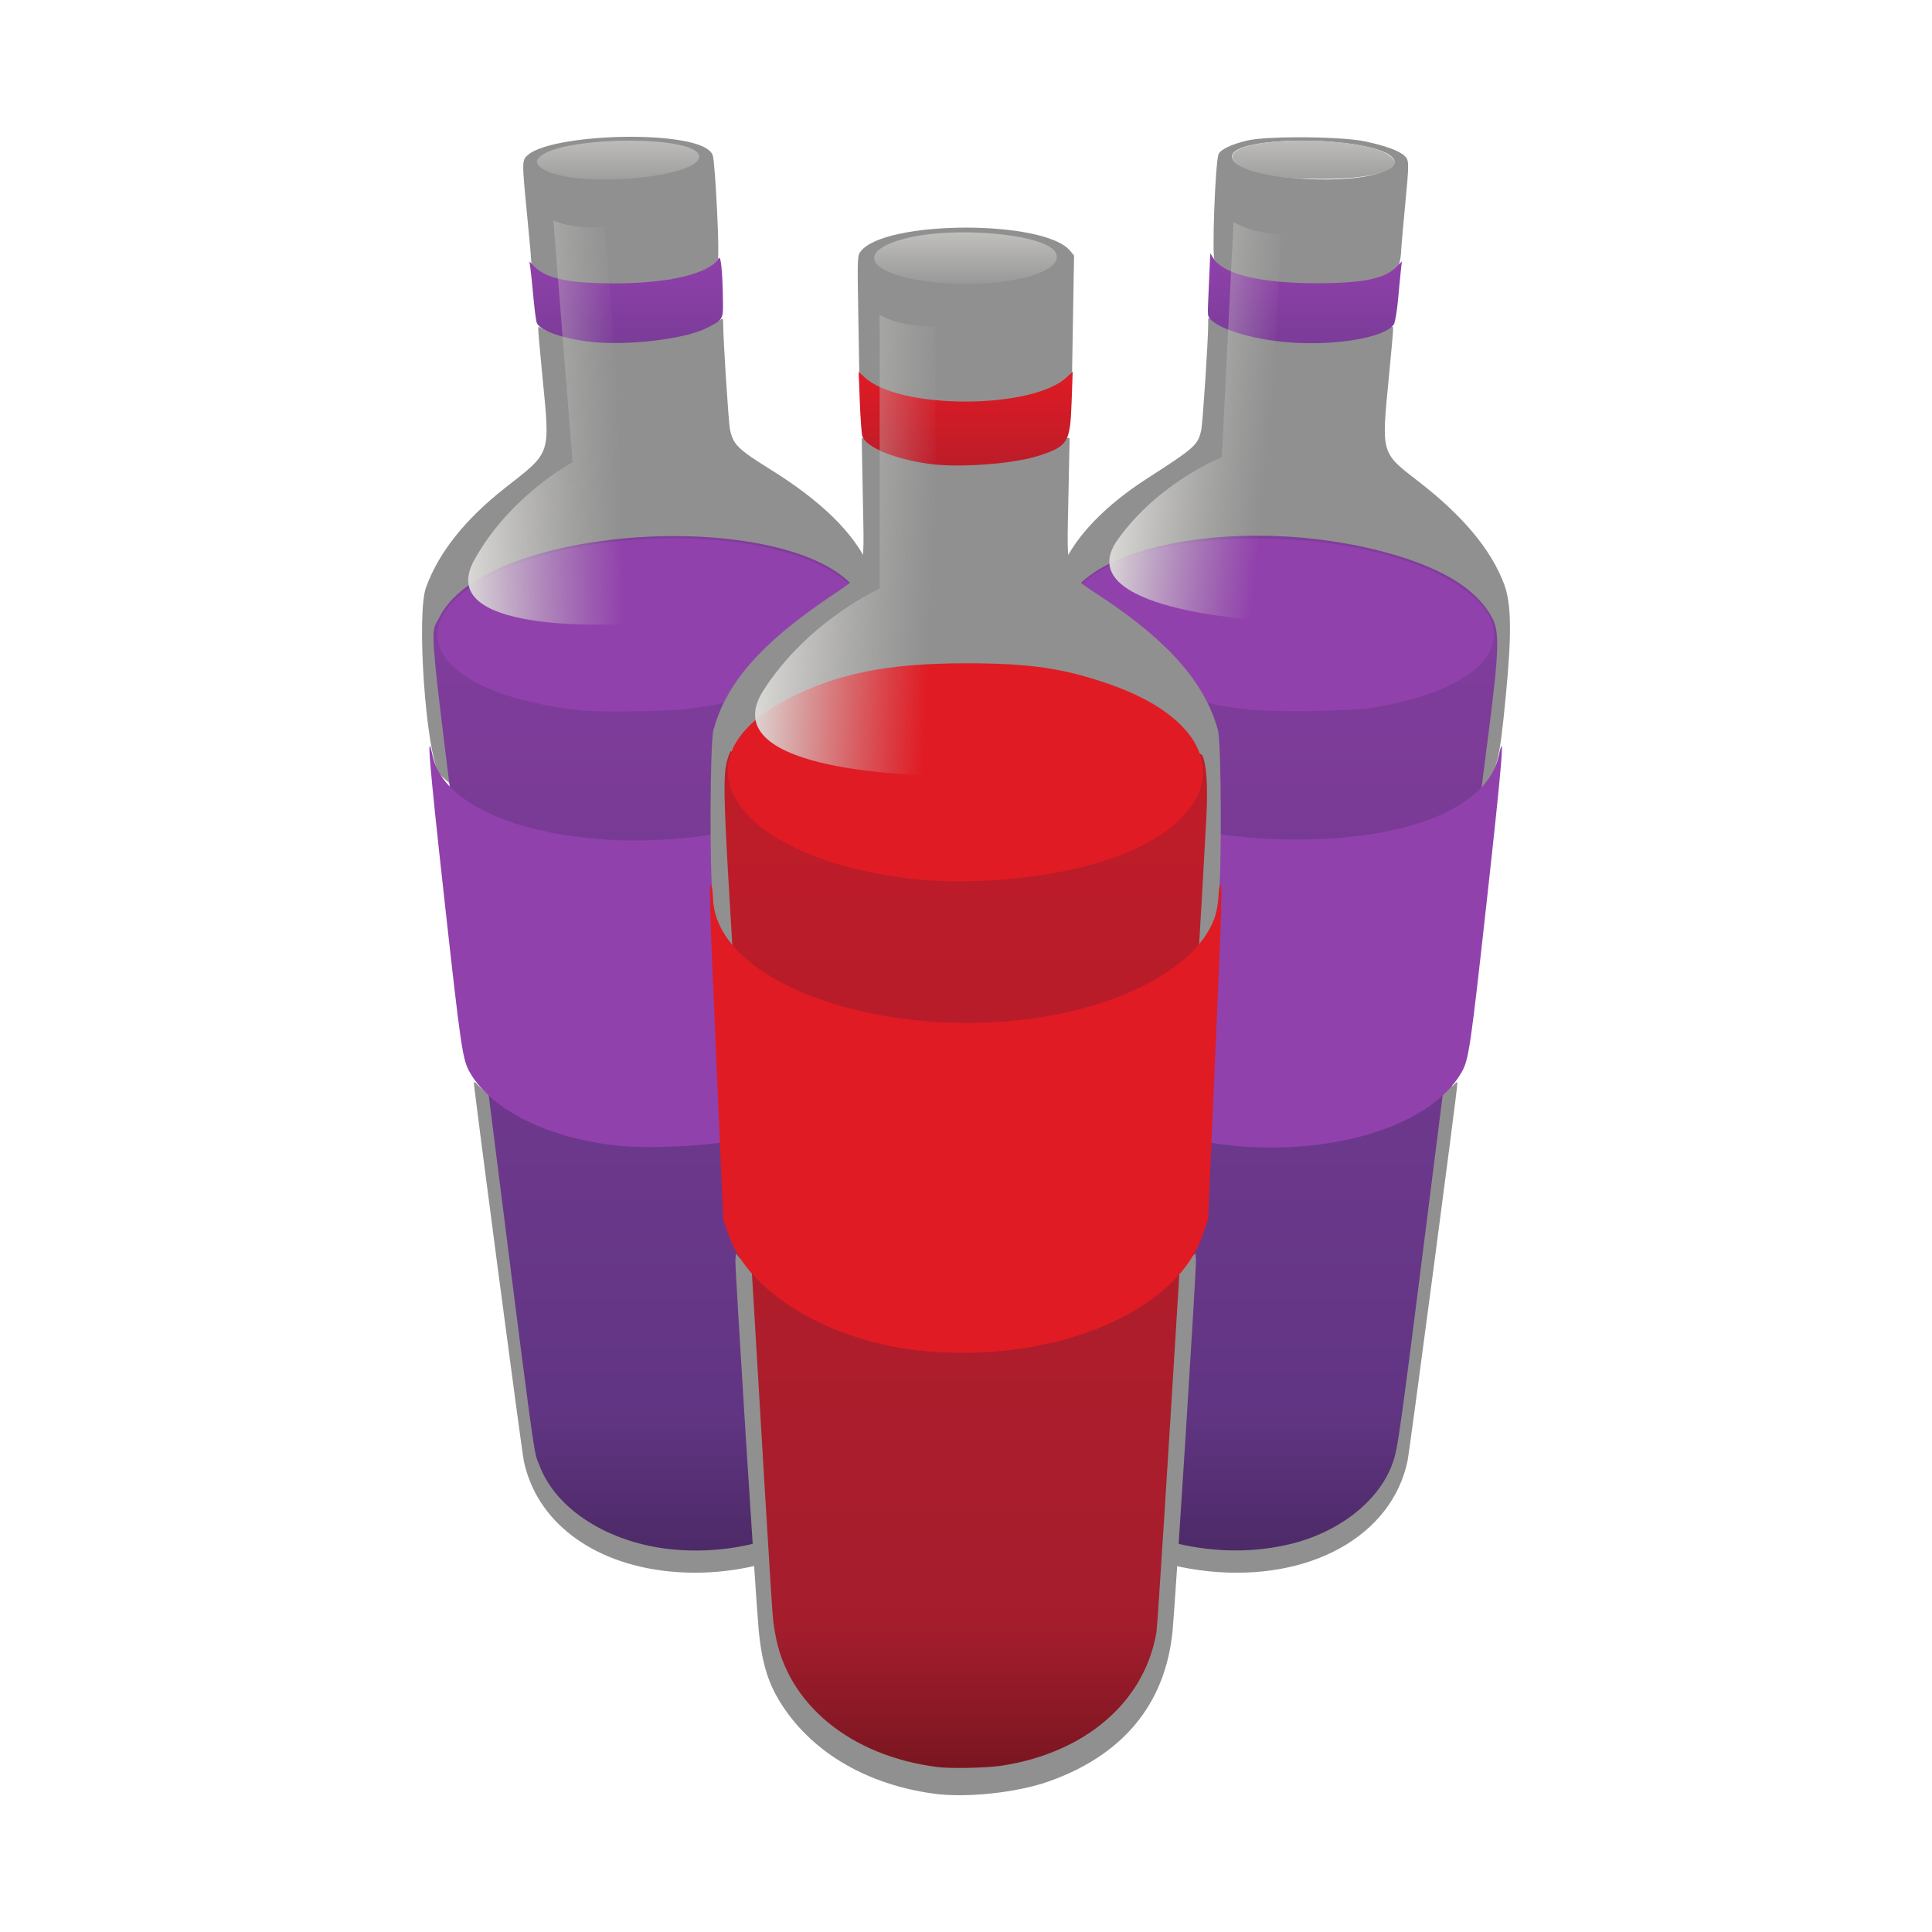
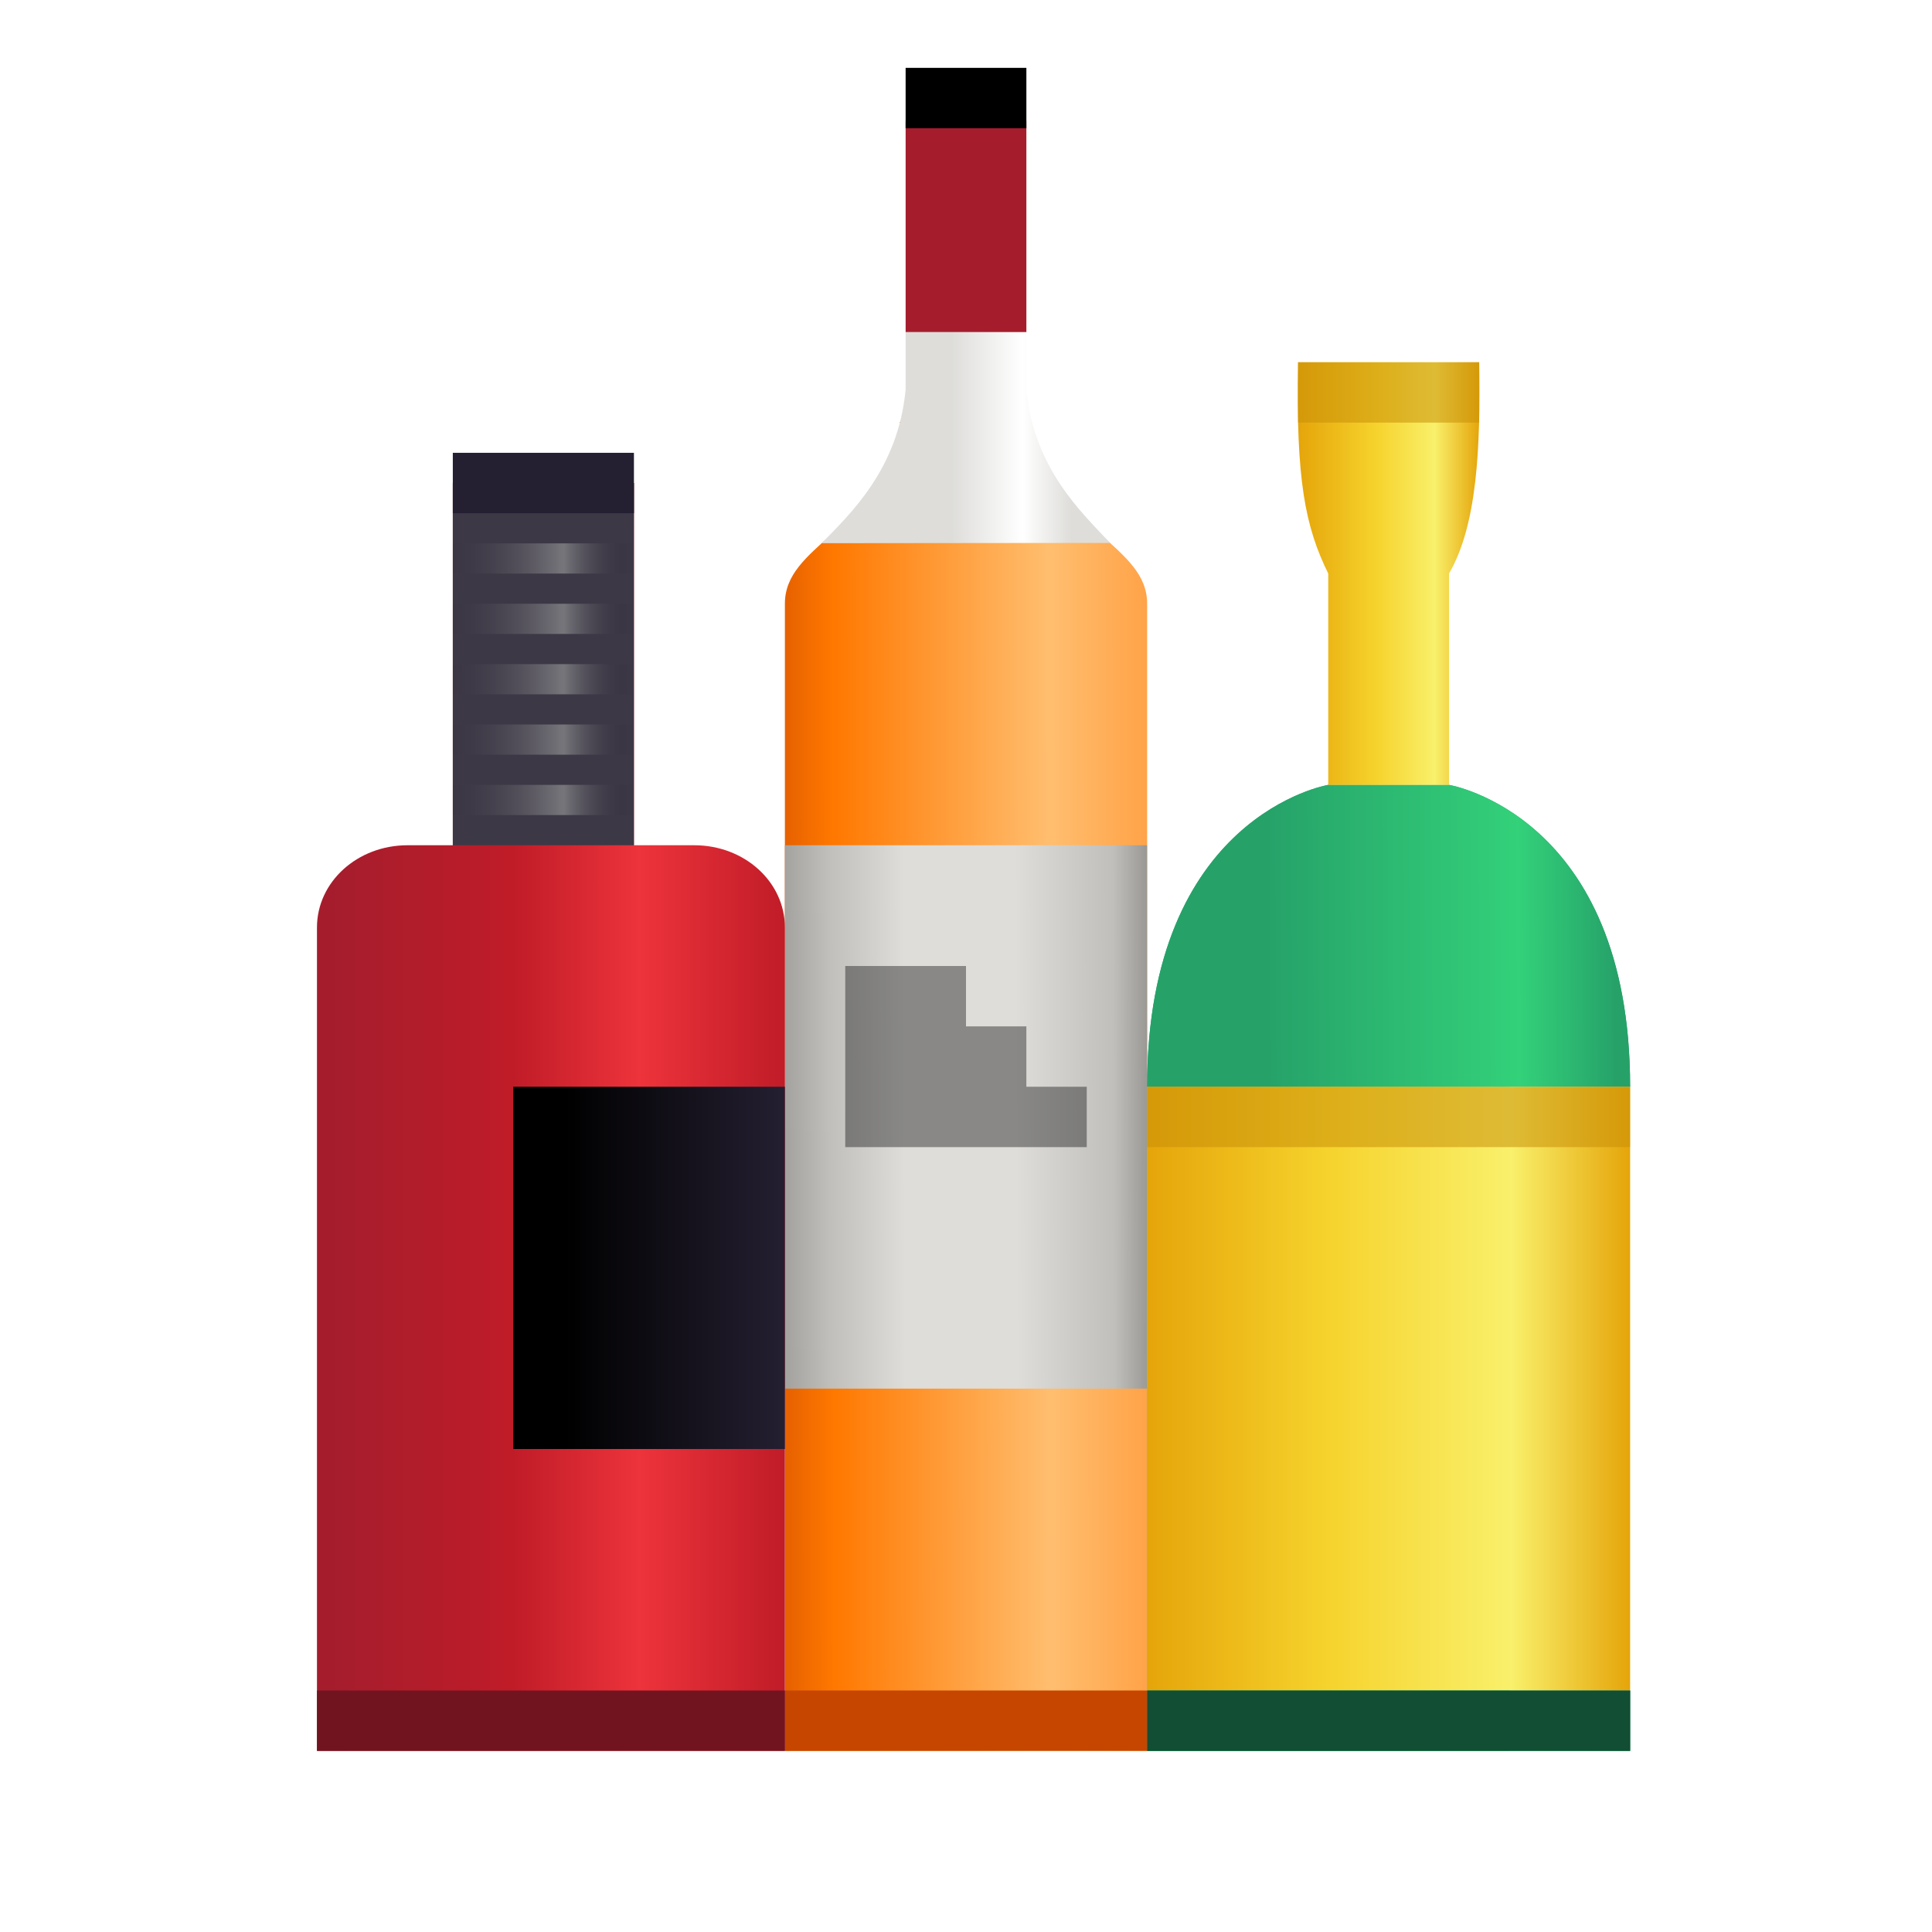
- <svg xmlns="http://www.w3.org/2000/svg" xmlns:xlink="http://www.w3.org/1999/xlink" width="128" height="128" id="svg11300" version="1.0" style="display:inline;enable-background:new" viewBox="0 0 128 128">
-   <defs id="defs3">
-     <linearGradient id="linearGradient2895">
-       <stop style="stop-color:#c0bfbc;stop-opacity:1;" offset="0" id="stop2891" />
-       <stop style="stop-color:#9e9e9e;stop-opacity:1" offset="1" id="stop2893" />
-     </linearGradient>
-     <linearGradient id="linearGradient2887">
-       <stop style="stop-color:#c0bfbc;stop-opacity:1;" offset="0" id="stop2883" />
-       <stop style="stop-color:#989898;stop-opacity:1" offset="1" id="stop2885" />
-     </linearGradient>
-     <linearGradient id="linearGradient2881">
-       <stop style="stop-color:#e01b24;stop-opacity:1" offset="0" id="stop2877" />
-       <stop style="stop-color:#bc1c29;stop-opacity:1" offset="1" id="stop2879" />
-     </linearGradient>
-     <linearGradient id="linearGradient2853">
-       <stop style="stop-color:#9141ac;stop-opacity:1" offset="0" id="stop2849" />
-       <stop style="stop-color:#7b3c98;stop-opacity:1" offset="1" id="stop2851" />
-     </linearGradient>
-     <linearGradient id="linearGradient2568">
-       <stop style="stop-color:#813d9c;stop-opacity:1" offset="0" id="stop2564" />
-       <stop style="stop-color:#613583;stop-opacity:1" offset="0.852" id="stop2899" />
-       <stop style="stop-color:#4d2a68;stop-opacity:1" offset="1" id="stop2566" />
-     </linearGradient>
-     <linearGradient id="linearGradient2554">
-       <stop style="stop-color:#c01c28;stop-opacity:1" offset="0" id="stop2550" />
-       <stop style="stop-color:#a51d2d;stop-opacity:1" offset="0.858" id="stop2901" />
-       <stop style="stop-color:#7a1621;stop-opacity:1" offset="1" id="stop2552" />
-     </linearGradient>
-     <linearGradient id="linearGradient2412">
-       <stop style="stop-color:#deddda;stop-opacity:1" offset="0" id="stop2408" />
-       <stop style="stop-color:#c0bfbc;stop-opacity:0;" offset="1" id="stop2410" />
-     </linearGradient>
-     <linearGradient xlink:href="#linearGradient2412" id="linearGradient2414" x1="98.59" y1="68.809" x2="123.801" y2="70.163" gradientUnits="userSpaceOnUse" />
-     <linearGradient xlink:href="#linearGradient2412" id="linearGradient2431" gradientUnits="userSpaceOnUse" x1="98.59" y1="68.809" x2="123.801" y2="70.163" gradientTransform="matrix(0.9079298,-0.06823096,0.07009362,0.8838026,-38.20645,-0.9809558)" />
-     <linearGradient xlink:href="#linearGradient2412" id="linearGradient2440" gradientUnits="userSpaceOnUse" x1="98.59" y1="68.809" x2="123.801" y2="70.163" gradientTransform="matrix(0.8599143,0.04260748,-0.04260748,0.8599143,67.95551,-12.6966)" />
-     <linearGradient xlink:href="#linearGradient2554" id="linearGradient2548" x1="127.223" y1="100.167" x2="127.223" y2="244.113" gradientUnits="userSpaceOnUse" />
-     <linearGradient xlink:href="#linearGradient2568" id="linearGradient2562" x1="452.591" y1="456.902" x2="452.591" y2="1183.095" gradientUnits="userSpaceOnUse" />
-     <linearGradient xlink:href="#linearGradient2853" id="linearGradient2847" x1="78.849" y1="29.497" x2="78.849" y2="42.576" gradientUnits="userSpaceOnUse" />
-     <linearGradient xlink:href="#linearGradient2881" id="linearGradient2875" x1="128.642" y1="46.558" x2="128.642" y2="59.973" gradientUnits="userSpaceOnUse" />
-     <linearGradient xlink:href="#linearGradient2887" id="linearGradient2889" x1="128.094" y1="26.941" x2="128.094" y2="34.254" gradientUnits="userSpaceOnUse" />
-     <linearGradient xlink:href="#linearGradient2895" id="linearGradient2897" x1="126.714" y1="13.388" x2="126.714" y2="19.516" gradientUnits="userSpaceOnUse" />
-   </defs>
-   <g id="layer1" style="display:inline" transform="translate(0,-172)">
-     <g id="g2378" style="display:inline" transform="matrix(0.4681728,0,0,0.4681728,4.019577,174.8066)">
-       <g id="g2348" style="display:inline">
-         <path id="path2356" style="fill:#909090;stroke-width:1.333" d="m 449.311,74.236 c -34,-0.094 -70.995,5.034 -81.75,14.084 -5.038,4.239 -5.046,4.718 -0.826,47.799 1.721,17.573 3.658,38.341 3.319,39.225 10.832,33.199 94.776,14.682 110.378,10.75 17.716,1.121 33.411,-10.341 36.217,-15.584 1.578,-2.949 -2.071,-76.752 -4.053,-81.959 -0.855,-2.248 -3.529,-4.658 -7.064,-6.369 -11.095,-5.371 -32.957,-7.881 -56.221,-7.945 z m 522.133,0.383 c -16.337,0.073 -31.451,0.895 -38.447,2.521 -12.355,2.873 -21.377,7.182 -22.73,10.857 -2.554,6.936 -5.261,79.857 -3.088,83.174 31.643,41.677 143.044,50.877 146.568,-5.422 0.158,-3.804 1.518,-19.682 3.022,-35.285 3.49,-36.225 3.479,-37.803 -0.268,-41.299 -4.224,-3.941 -14.688,-7.78 -30.637,-11.242 -10.39,-2.255 -33.415,-3.399 -54.42,-3.305 z m 3.209,2.689 c 32.043,-0.12 67.589,4.886 73.422,14.525 3.367,5.564 -7.971,11.686 -26.338,14.225 -42.11,5.82 -100.902,-3.571 -100.902,-16.117 0,-8.429 25.545,-12.527 53.818,-12.633 z M 513.26,130.062 c -342.173,-86.708 -171.087,-43.354 0,0 z m 388.906,86.965 v 4.584 c 0,12.487 -4.305,77.979 -5.471,83.219 -2.622,11.786 -4.912,13.835 -42.381,37.941 -32.894,21.163 -55.82,44.892 -66.777,69.121 -6.674,14.756 -9.561,35.983 -11.963,87.914 -0.669,14.469 -1.479,26.769 -1.799,27.334 -1.539,2.714 2.011,22.468 5.291,29.445 62.644,74.748 256.931,109.207 337.797,29.391 12.548,-12.93 14.155,-18.997 19.371,-73.143 4.623,-47.993 4.258,-71.613 -1.34,-86.668 -10.089,-27.136 -32.318,-53.832 -67.394,-80.939 -29.639,-22.904 -29.205,-21.387 -23.32,-81.727 1.824,-18.7 3.317,-35.326 3.318,-36.945 v -2.945 c -41.052,-2.205 -105.817,-11.555 -145.332,-6.582 z m -382.09,0.285 c -0.442,0.07 -1.138,0.561 -2.242,1.355 -63.325,0.458 -88.028,7.948 -135.68,8.16 l -6.654,-3.373 0.002,3.023 c 10e-4,1.662 1.495,18.321 3.318,37.021 5.981,61.326 7.003,58.267 -28.826,86.301 -31.818,24.895 -52.697,51.058 -62.736,78.615 -7.698,21.131 -0.229,128.67 10.17,146.414 68.038,69.254 289.92,94.464 346.506,-18.244 3.225,-6.86 6.837,-26.706 5.344,-29.361 -0.291,-0.518 -1.104,-12.816 -1.807,-27.332 -2.552,-52.743 -5.356,-73.291 -12.008,-88 -11.795,-26.08 -37.188,-51.051 -77.297,-76.01 -25.824,-16.07 -29.529,-19.73 -31.945,-31.564 -1.196,-5.857 -5.354,-70.267 -5.379,-83.314 -0.005,-2.758 -0.03,-3.808 -0.766,-3.691 z m 133.373,573.521 c -88.595,93.61 -269.339,87.874 -325.568,28.824 -1.739,-2.057 -2.972,-2.74 -3,-1.662 -0.108,4.137 37.489,288.961 39.246,297.314 9.949,47.298 53.226,80.373 113.469,86.721 68.69,7.238 139.455,-21.808 167.639,-68.808 9.747,-16.255 13.018,-27.246 13.908,-46.738 0.852,-18.665 -3.373,-272.124 -4.773,-286.318 z m 116.217,0 -0.984,8.666 c -1.371,12.078 -5.728,267.744 -4.896,287.336 2.517,59.319 59.745,106.919 138.42,115.131 79.48,8.296 144.228,-27.517 156.668,-86.656 1.737,-8.256 39.341,-293.051 39.258,-297.314 -0.02,-1.006 -1.669,0.07 -3.666,2.391 -137.89,29.092 -270.139,68.861 -324.799,-29.553 z" transform="scale(0.1799999)" />
-         <path style="fill:url(#linearGradient2897);fill-opacity:1;stroke-width:0.24" d="M 71.93,19.071 C 68.927,18.641 66.897,17.482 67.493,16.536 69.601,13.194 90.826,12.964 90.346,16.288 90.022,18.528 79.381,20.136 71.93,19.071 Z m 101.02,0.022 c -5.709,-0.72 -8.648,-2.469 -6.422,-3.822 3.233,-1.966 16.442,-1.787 20.716,0.281 4.085,1.976 -0.348,3.838 -8.971,3.769 -2.069,-0.017 -4.465,-0.119 -5.323,-0.227 z" id="path2350" />
-       </g>
-       <g id="g2359" style="display:inline">
-         <path id="path2367" style="fill:url(#linearGradient2562);fill-opacity:1;stroke-width:1.333" d="m 942.266,387.854 c -71.13,-0.309 -133.976,18.497 -150.035,50.188 -6.525,12.876 -5.511,-12.55 -13.467,337.459 -7.465,328.406 -7.459,311.208 -0.088,329.457 17.307,42.847 66.684,74.008 126.416,79.777 20.824,2.011 41.216,0.691 60.816,-3.938 38.828,-9.169 70.374,-33.795 81.057,-63.277 4.361,-12.035 5.395,-19.406 29.213,-208.019 38.267,-303.038 40.62,-321.626 46.836,-370 7.721,-60.09 8.211,-76.054 2.658,-86.605 -12.767,-24.26 -42.713,-41.866 -91.775,-53.957 -30.088,-7.415 -61.598,-10.953 -91.631,-11.084 z m -458.367,0.32 c -79.971,-0.316 -165.721,22.122 -186.311,64.172 -7.374,15.06 -9.808,-10.349 26.678,278.488 51.706,409.329 46.989,374.305 52.316,388.326 13.08,34.423 54.336,60.54 103.584,65.57 71.748,7.329 142.953,-27.274 164.158,-79.773 7.366,-18.237 7.371,-0.339 -0.084,-328.914 -7.984,-351.886 -6.914,-325.663 -13.811,-338.436 -17.975,-33.29 -80.27,-49.172 -146.531,-49.434 z" transform="scale(0.1799999)" />
-         <path id="path2363" style="fill:#9141ac;fill-opacity:1;stroke-width:1.333" d="m 481.668,389.895 c -51.24,0.006 -104.601,9.595 -142.104,28.369 -80.576,40.338 -44.581,94.883 70.602,106.986 13.61,1.43 64.896,0.739 80.676,-1.088 C 613.764,509.933 672.557,449.807 600,412.529 570.441,397.343 526.88,389.889 481.668,389.895 Z m 455.402,0.086 c -32.409,0.228 -63.849,4.256 -89.51,12.42 -104.362,33.201 -55.713,104.278 83.359,121.789 20.145,2.537 82.804,1.758 101.152,-1.256 100.509,-16.511 125.814,-66.299 52.852,-103.982 -37.13,-19.177 -93.838,-29.351 -147.853,-28.971 z" transform="scale(0.1799999)" />
-       </g>
-       <g id="g2843">
-         <path style="display:inline;fill:url(#linearGradient2847);fill-opacity:1;stroke-width:0.24" d="m 75.15,42.394 c -3.997,-0.425 -7.363,-1.6 -7.776,-2.713 -0.108,-0.292 -0.324,-1.935 -0.48,-3.651 -0.156,-1.716 -0.346,-3.546 -0.423,-4.068 l -0.14,-0.948 0.751,0.751 c 1.671,1.671 4.918,2.344 11.307,2.344 7.686,0 13.465,-1.391 14.69,-3.536 0.346,-0.605 0.588,1.731 0.643,6.191 0.03,2.432 -0.013,2.501 -2.294,3.665 -3.03,1.546 -11.082,2.517 -16.279,1.964 z m 97.68,-0.028 c -5.536,-0.578 -10.394,-2.374 -10.467,-3.871 -0.033,-0.674 -0.032,-0.705 0.162,-5.079 l 0.158,-3.573 0.484,0.765 c 1.403,2.216 6.75,3.492 14.582,3.48 6.709,-0.01 9.689,-0.64 11.388,-2.408 l 0.664,-0.69 -0.136,1.2 c -0.075,0.66 -0.259,2.55 -0.408,4.2 -0.15,1.65 -0.416,3.228 -0.593,3.506 -1.256,1.979 -8.984,3.185 -15.835,2.47 z" id="path2354" />
-         <path style="display:inline;fill:#9141ac;fill-opacity:1;stroke-width:0.24" d="m 79.23,156.168 c -9.92,-0.944 -18.212,-4.981 -21.313,-10.378 -1.053,-1.833 -1.264,-3.267 -3.659,-24.892 -2.106,-19.015 -2.527,-24.162 -1.634,-19.968 2.596,12.198 34.05,16.195 54.197,6.886 5.975,-2.76 9.471,-6.551 9.931,-10.765 l 0.19,-1.742 0.193,1.395 c 0.488,3.525 1.729,41.051 1.41,42.645 -1.502,7.509 -11.073,13.871 -24.417,16.231 -3.687,0.652 -11.134,0.946 -14.899,0.587 z m 86.88,-0.017 c -7.481,-0.697 -15.772,-3.377 -20.78,-6.716 -1.908,-1.272 -5.358,-4.607 -6.058,-5.857 -2.18,-3.89 -2.114,-2.493 -1.22,-25.749 0.422,-10.978 0.854,-20.536 0.959,-21.24 l 0.192,-1.279 0.187,1.742 c 0.965,8.989 16.322,15.791 35.6,15.768 15.925,-0.019 26.98,-4.627 28.526,-11.889 0.888,-4.175 0.47,0.933 -1.636,19.964 -2.393,21.625 -2.604,23.062 -3.657,24.896 -4.237,7.374 -17.668,11.707 -32.113,10.361 z" id="path2845" />
-       </g>
-       <g id="g2694">
-         <path style="fill:url(#linearGradient2431);fill-opacity:1;stroke:none;stroke-width:0.162px;stroke-linecap:butt;stroke-linejoin:miter;stroke-opacity:1" d="m 77.015,26.113 4.452,56.129 c 0,0 -29.06,2.136 -22.955,-8.955 5.036,-9.149 13.928,-13.865 13.928,-13.865 L 69.725,25.197 c 2.316,0.969 4.774,1.114 7.29,0.916 z" id="path2429" />
-         <path style="fill:url(#linearGradient2440);fill-opacity:1;stroke:none;stroke-width:0.155px;stroke-linecap:butt;stroke-linejoin:miter;stroke-opacity:1" d="m 172.7,27.159 -2.706,54.612 c 0,0 -27.517,-1.41 -20.432,-11.367 5.845,-8.214 14.763,-11.697 14.763,-11.697 l 1.65,-33.3 c 2.054,1.21 4.34,1.643 6.725,1.752 z" id="path2438" />
-       </g>
-     </g>
-     <g id="g2336" style="display:inline" transform="matrix(0.4681728,0,0,0.4681728,4.019577,174.8066)">
-       <g id="g2318" style="display:inline">
-         <path id="path2326" style="display:inline;fill:#909090;fill-opacity:1;stroke-width:1.333" d="m 710.795,145.646 c -36.143,0.107 -72.131,6.326 -81.77,18.58 -2.677,3.403 -2.722,4.501 -1.967,49.043 l 0.773,45.564 c 39.29,68.881 154.919,41.196 167.332,0 l 0.775,-45.635 0.777,-45.635 -3.219,-3.824 C 783.237,151.545 746.938,145.54 710.795,145.646 Z m -81.021,165.57 0.885,47.143 c 1.187,63.274 3.108,57.827 -27.824,78.854 -52.996,36.025 -79.833,67.039 -89.67,103.621 -2.661,9.896 -3.079,110.566 -0.545,131.332 13.627,182.611 371.52,206.285 397.762,-10e-6 2.534,-20.766 2.116,-121.436 -0.545,-131.332 -9.903,-36.829 -38.879,-70.023 -91.334,-104.625 -28.931,-19.084 -27.556,-15.018 -26.262,-77.758 l 0.975,-47.225 c -34.594,-9.276 -116.513,0.321 -163.441,-0.01 z M 530.834,952.166 530.445,957.5 c -0.41,5.641 16.124,267.905 18.324,290.666 2.6,26.899 7.764,43.169 19.127,60.262 24.551,36.93 66.496,61.181 118.27,68.381 25.398,3.532 65.128,-0.629 90.266,-9.455 58.801,-20.646 92.185,-61.13 97.732,-118.519 2.247,-23.242 18.808,-285.596 18.391,-291.334 l -0.389,-5.334 c -98.274,86.264 -307.723,66.305 -361.332,0 z" transform="scale(0.1799999)" />
-         <path style="fill:url(#linearGradient2889);fill-opacity:1;stroke-width:0.24" d="m 123.87,33.975 c -9.439,-0.93 -11.794,-4.314 -4.33,-6.223 7.166,-1.833 20.097,-0.588 21.299,2.05 1.319,2.895 -7.622,5.093 -16.97,4.173 z" id="path2320" />
-       </g>
-       <g id="g2200">
-         <path style="fill:url(#linearGradient2548);fill-opacity:1;stroke-width:0.24" d="m 124.11,244.068 c -12.386,-1.554 -21.363,-8.969 -23.017,-19.01 -0.414,-2.514 -0.112,2.164 -3.146,-48.747 -1.388,-23.298 -2.853,-47.814 -3.254,-54.48 -0.884,-14.692 -0.95,-18.29 -0.371,-20.246 0.229,-0.773 0.467,-1.355 0.529,-1.293 6.391,9.893 64.903,-2.796 66.723,0.65 0.599,1.314 0.786,4.347 0.548,8.889 -1.067,20.33 -6.764,113.389 -7.047,115.095 -1.637,9.886 -10.049,17.146 -21.965,18.956 -2.055,0.312 -7.157,0.418 -9,0.187 z" id="path2204" />
-         <path style="fill:#e01b24;fill-opacity:1;stroke-width:0.24" d="M 121.35,118.466 C 95.825,115.855 85.711,101.725 103.015,92.852 c 6.939,-3.558 14.102,-4.983 25.055,-4.983 9.04,0 13.779,0.686 20.28,2.935 17.834,6.169 17.711,18.874 -0.24,24.884 -7.324,2.452 -18.548,3.617 -26.76,2.777 z" id="path2202" />
-       </g>
-       <g id="g2838">
-         <path style="display:inline;fill:#e01b24;fill-opacity:1;stroke-width:0.24" d="M 122.31,185.21 C 109.192,184.021 97.452,177.112 94.566,168.884 l -0.804,-2.294 -0.969,-22.32 c -1.003,-23.117 -1.081,-25.792 -0.723,-24.96 0.113,0.264 0.214,0.982 0.223,1.595 0.214,14.111 31.675,22.656 55.113,14.97 10.151,-3.329 16.35,-8.974 16.441,-14.97 0.009,-0.613 0.11,-1.331 0.223,-1.595 0.357,-0.83 0.28,1.828 -0.724,24.96 l -0.969,22.32 -0.804,2.294 c -3.811,10.869 -20.932,17.988 -39.263,16.326 z" id="path2324" />
-         <path style="display:inline;fill:url(#linearGradient2875);fill-opacity:1;stroke-width:0.24" d="m 122.936,59.653 c -4.914,-0.679 -8.896,-2.313 -9.481,-3.891 -0.108,-0.293 -0.273,-2.476 -0.365,-4.852 l -0.168,-4.32 0.794,0.763 c 4.831,4.643 23.823,4.638 28.707,-0.008 l 0.793,-0.754 -0.16,4.439 c -0.201,5.572 -0.523,6.101 -4.526,7.433 -3.55,1.181 -11.345,1.776 -15.593,1.189 z" id="path2840" />
-       </g>
-       <path style="fill:url(#linearGradient2414);fill-opacity:1;stroke:none;stroke-width:0.18px;stroke-linecap:butt;stroke-linejoin:miter;stroke-opacity:1" d="m 123.801,40.214 v 63.509 c 0,0 -32.002,-0.054 -24.355,-12.012 6.308,-9.865 16.453,-14.418 16.453,-14.418 V 38.568 c 2.452,1.286 5.13,1.657 7.902,1.646 z" id="path2405" />
-     </g>
-   </g>
+ <svg xmlns="http://www.w3.org/2000/svg" xmlns:xlink="http://www.w3.org/1999/xlink" height="128px" viewBox="0 0 128 128" width="128px">
+   <linearGradient id="a" gradientUnits="userSpaceOnUse" x1="52" x2="76" y1="76.608" y2="76.576">
+     <stop offset="0" stop-color="#e66100" />
+     <stop offset="0.134" stop-color="#ff7800" />
+     <stop offset="0.733" stop-color="#ffbe6f" />
+     <stop offset="1" stop-color="#ffa348" />
+   </linearGradient>
+   <linearGradient id="b" gradientUnits="userSpaceOnUse" x1="58" x2="71" y1="30" y2="30">
+     <stop offset="0" stop-color="#deddda" />
+     <stop offset="0.388" stop-color="#deddda" />
+     <stop offset="0.75" stop-color="#ffffff" />
+     <stop offset="1" stop-color="#deddda" />
+   </linearGradient>
+   <linearGradient id="c" gradientTransform="matrix(1 0 0 1.5 -4 -274)" gradientUnits="userSpaceOnUse" x1="55.072" x2="80" y1="232.132" y2="232">
+     <stop offset="0" stop-color="#9a9996" />
+     <stop offset="0.156" stop-color="#c0bfbc" />
+     <stop offset="0.356" stop-color="#deddda" />
+     <stop offset="0.651" stop-color="#deddda" />
+     <stop offset="0.911" stop-color="#c0bfbc" />
+     <stop offset="1" stop-color="#9a9996" />
+   </linearGradient>
+   <linearGradient id="d" gradientUnits="userSpaceOnUse" x1="22" x2="52" y1="84" y2="84">
+     <stop offset="0" stop-color="#a51d2d" />
+     <stop offset="0.4" stop-color="#c01c28" />
+     <stop offset="0.68" stop-color="#ed333b" />
+     <stop offset="1" stop-color="#c01c28" />
+   </linearGradient>
+   <linearGradient id="e" gradientTransform="matrix(1.125 0 0 1 -2 -172)" gradientUnits="userSpaceOnUse" x1="35" x2="48" y1="255" y2="255">
+     <stop offset="0" />
+     <stop offset="1" stop-color="#241f31" />
+   </linearGradient>
+   <linearGradient id="f" gradientUnits="userSpaceOnUse" x1="83.998" x2="107.007" y1="64" y2="63.881">
+     <stop offset="0" stop-color="#26a269" />
+     <stop offset="0.724" stop-color="#33d17a" />
+     <stop offset="1" stop-color="#26a269" />
+   </linearGradient>
+   <linearGradient id="g" gradientUnits="userSpaceOnUse" x1="76" x2="108" y1="92" y2="92">
+     <stop offset="0" stop-color="#e5a50a" />
+     <stop offset="0.375" stop-color="#f6d32d" />
+     <stop offset="0.754" stop-color="#f9f06b" />
+     <stop offset="1" stop-color="#e5a50a" />
+   </linearGradient>
+   <linearGradient id="h" gradientUnits="userSpaceOnUse" x1="86" x2="98" y1="40" y2="40">
+     <stop offset="0" stop-color="#e5a50a" />
+     <stop offset="0.434" stop-color="#f6d32d" />
+     <stop offset="0.754" stop-color="#f9f06b" />
+     <stop offset="1" stop-color="#e5a50a" />
+   </linearGradient>
+   <linearGradient id="i" gradientUnits="userSpaceOnUse">
+     <stop offset="0" stop-color="#241f31" stop-opacity="0" />
+     <stop offset="0.667" stop-color="#77767b" />
+     <stop offset="1" stop-color="#241f31" stop-opacity="0" />
+   </linearGradient>
+   <linearGradient id="j" x1="28" x2="42" xlink:href="#i" y1="37" y2="37" />
+   <linearGradient id="k" x1="28" x2="42" xlink:href="#i" y1="41" y2="41" />
+   <linearGradient id="l" x1="28" x2="42" xlink:href="#i" y1="45" y2="45" />
+   <linearGradient id="m" x1="28" x2="42" xlink:href="#i" y1="49" y2="49" />
+   <linearGradient id="n" x1="28" x2="42" xlink:href="#i" y1="53" y2="53" />
+   <path d="m 60 25.828 c -0.047 0.508 -0.125 0.977 -0.203 1.434 c 0.082 -0.453 0.156 -0.926 0.203 -1.434 z m 8 0 c 0.047 0.496 0.117 0.957 0.199 1.402 c -0.078 -0.449 -0.152 -0.906 -0.199 -1.402 z m -8.277 1.84 c -0.066 0.328 -0.152 0.641 -0.234 0.945 c 0.086 -0.305 0.164 -0.617 0.234 -0.945 z m -4.613 7.707 c -1.66 1.523 -3.109 2.672 -3.109 4.625 v 76 h 24 v -76 c 0 -1.953 -1.449 -3.102 -3.109 -4.625 z m 0 0" fill="url(#a)" />
+   <path d="m 60 22 v 3.828 c -0.504 5.254 -3.652 8.207 -5.562 10.16 l 19.105 -0.02 c -1.848 -1.988 -5.039 -4.887 -5.543 -10.141 v -3.828 z m 0 0" fill="url(#b)" />
+   <path d="m 52 112 h 24 v 4 h -24 z m 0 0" fill="#c64600" />
+   <path d="m 60 8 v 14 h 8 v -14 z m 0 0" fill="#a51d2d" />
+   <path d="m 60 4.496 v 4 h 8 v -4 z m 0 0" />
+   <path d="m 52 56 h 24 v 36 h -24 z m 0 0" fill="url(#c)" />
+   <path d="m 56 64 v 12 h 16 v -4 h -4 v -4 h -4 v -4 z m 0 0" fill-opacity="0.386" />
+   <path d="m 30 32 v 24 h -3 c -3.324 0 -6 2.43 -6 5.445 v 54.555 h 31 v -54.555 c 0 -3.016 -2.676 -5.445 -6 -5.445 h -4 v -24 z m 0 0" fill="url(#d)" />
+   <path d="m 21 112 h 31 v 4 h -31 z m 0 0" fill="#72141f" />
+   <path d="m 30 32 h 12 v 24 h -12 z m 0 0" fill="#3d3846" />
+   <path d="m 34 72 h 18 v 24 h -18 z m 0 0" fill="url(#e)" />
+   <path d="m 30 30 h 12 v 4 h -12 z m 0 0" fill="#241f31" />
+   <path d="m 76 72 h 24 v 44 h -24 z m 0 0" fill="#2ec27e" />
+   <path d="m 88 52 s -12 2 -12 20 h 32 c 0 -18 -12 -20 -12 -20 z m -12 60 v 4 h 32 v -4 z m 0 0" fill="#26a269" />
+   <path d="m 88 52 s -12 2 -12 20 h 32 c 0 -18 -12 -20 -12 -20 z m -12 60 v 4 h 32 v -4 z m 0 0" fill="url(#f)" />
+   <path d="m 76 72 h 32 v 40 h -32 z m 0 0" fill="url(#g)" />
+   <path d="m 86 24 c -0.148 7.816 0.473 10.895 2 14 v 14 h 8 v -14 c 1.863 -3.203 2.094 -8.297 2 -14 z m 0 0" fill="url(#h)" />
+   <path d="m 30 36 h 12 v 2 h -12 z m 0 0" fill="url(#j)" />
+   <path d="m 30 40 h 12 v 2 h -12 z m 0 0" fill="url(#k)" />
+   <path d="m 30 44 h 12 v 2 h -12 z m 0 0" fill="url(#l)" />
+   <path d="m 30 48 h 12 v 2 h -12 z m 0 0" fill="url(#m)" />
+   <path d="m 30 52 h 12 v 2 h -12 z m 0 0" fill="url(#n)" />
+   <path d="m 86 24 v 4 h 12 v -4 z m 0 0" fill="#c89008" fill-opacity="0.545" />
+   <path d="m 76 72 v 4 h 32 v -4 z m 0 0" fill="#c89008" fill-opacity="0.545" />
+   <path d="m 76 112 h 32 v 4 h -32 z m 0 0" fill="#124e33" />
</svg>
